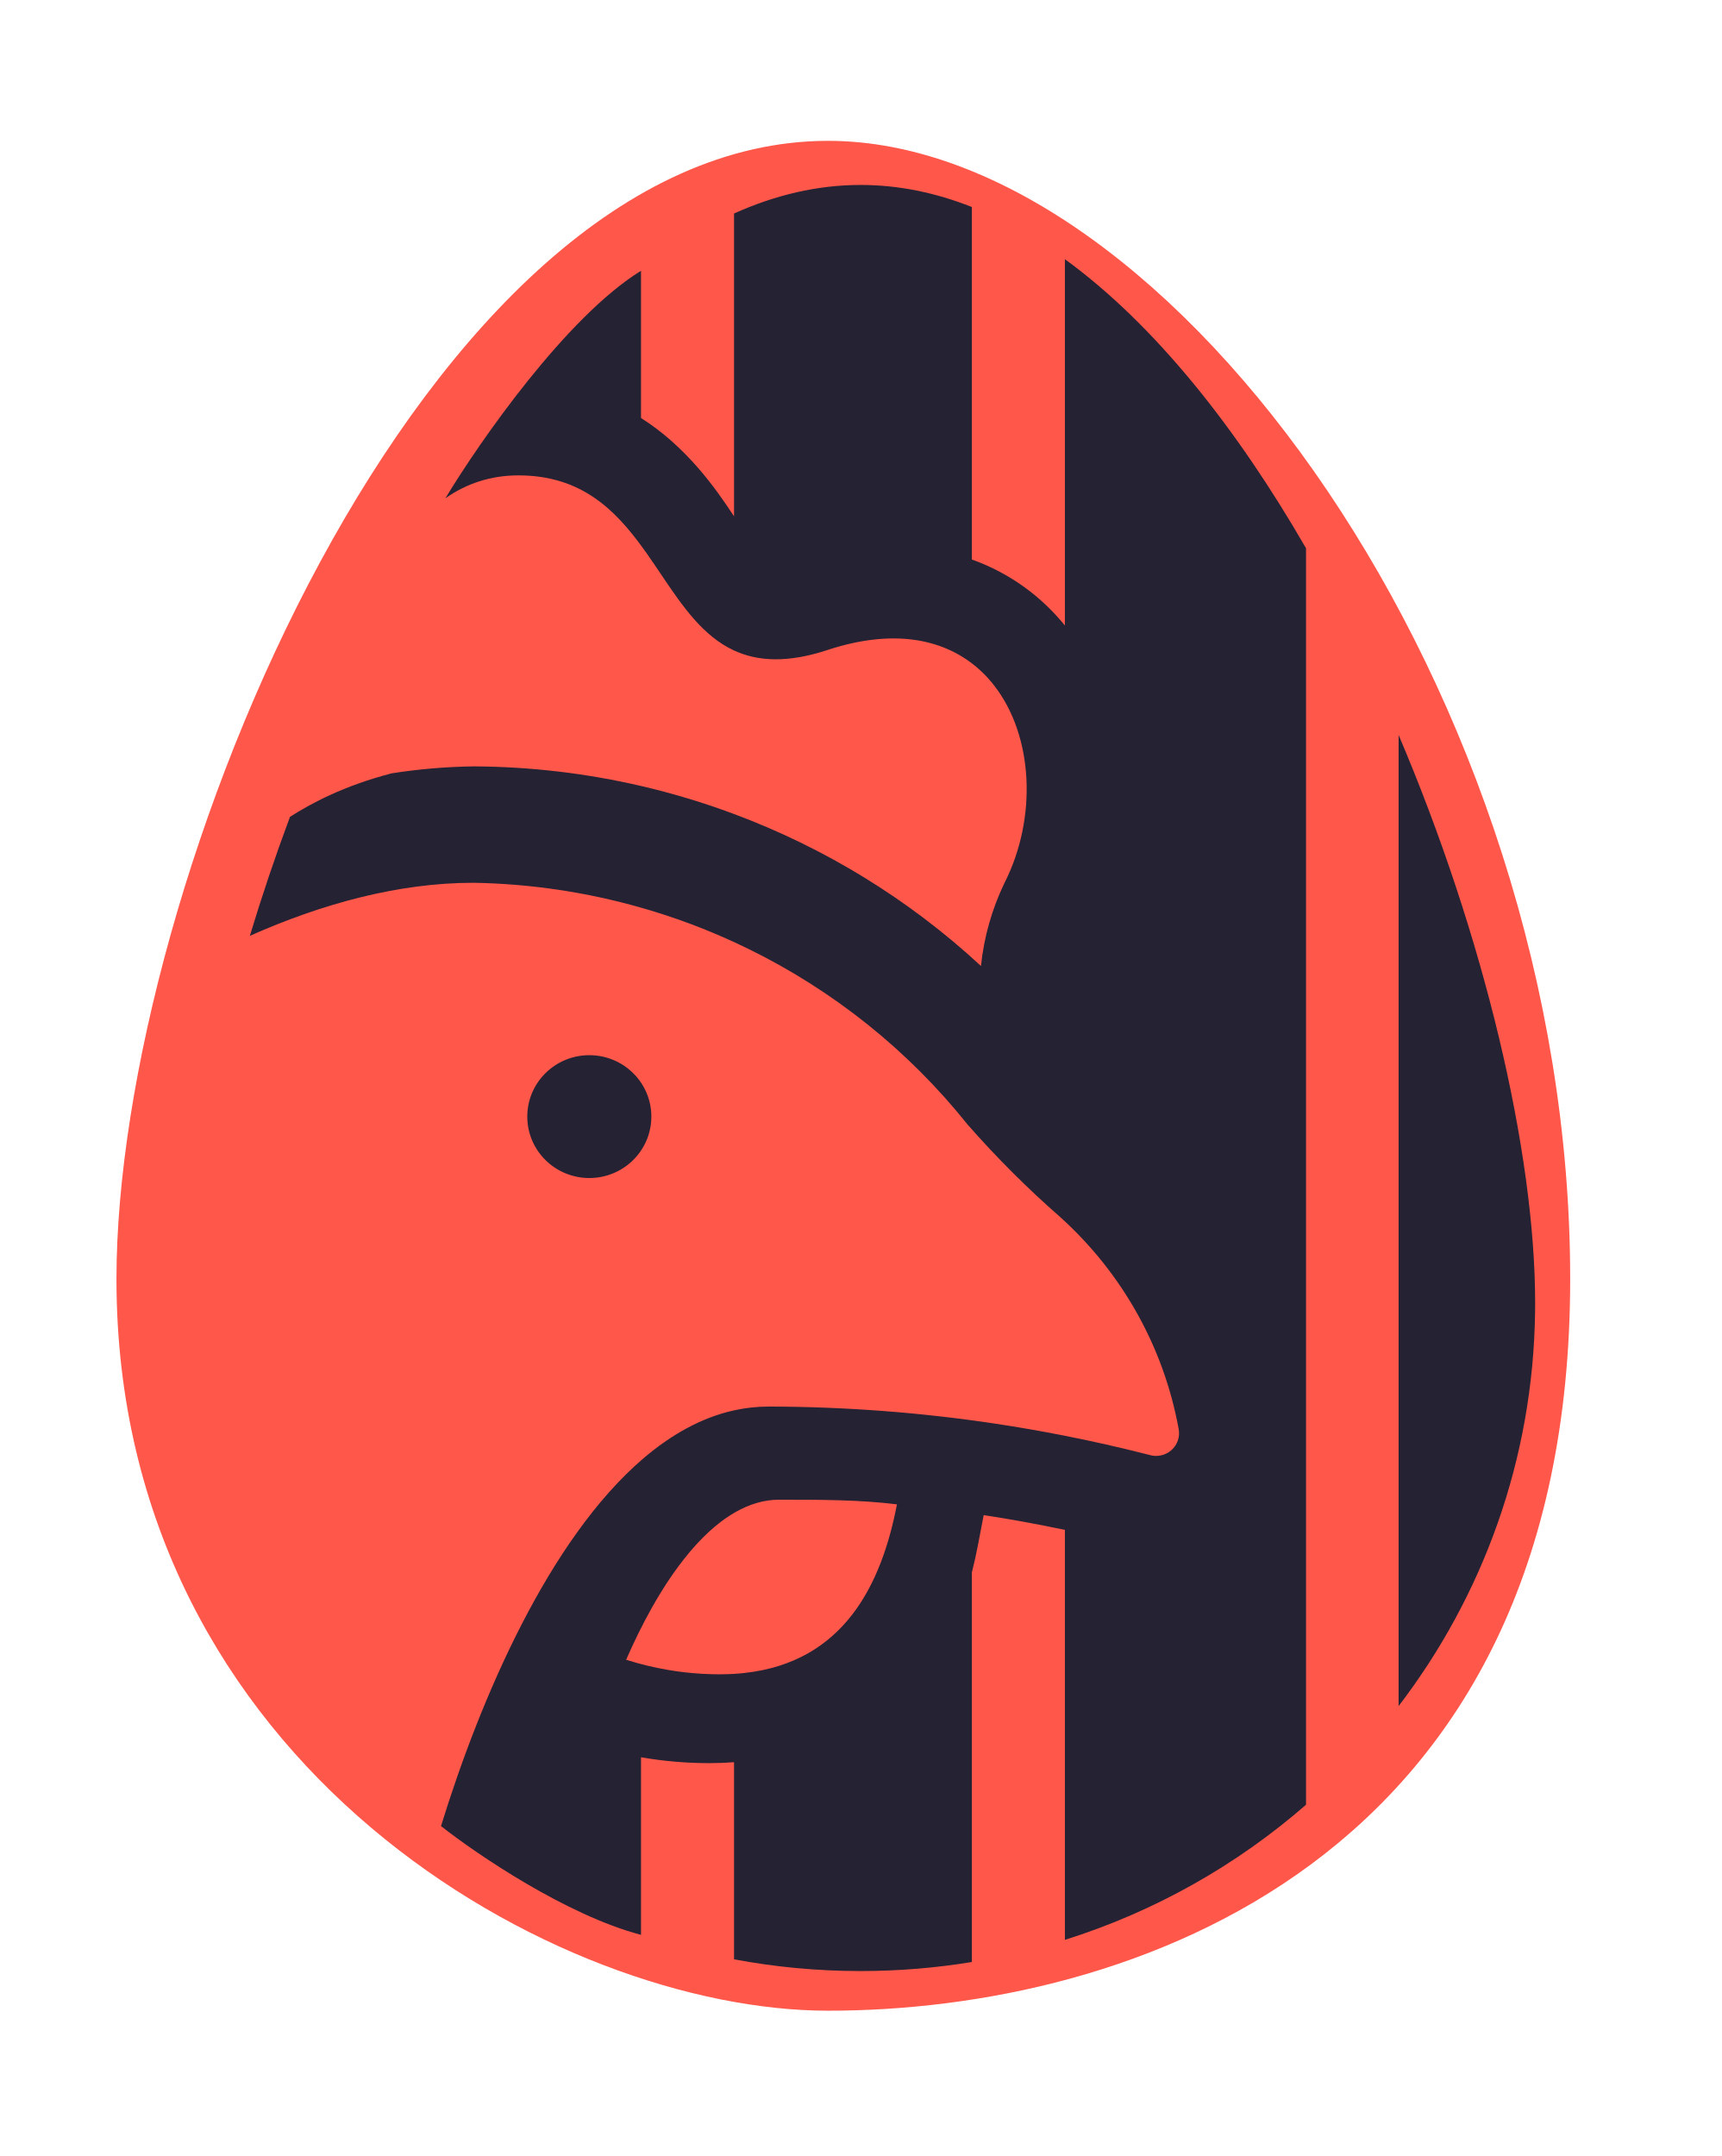
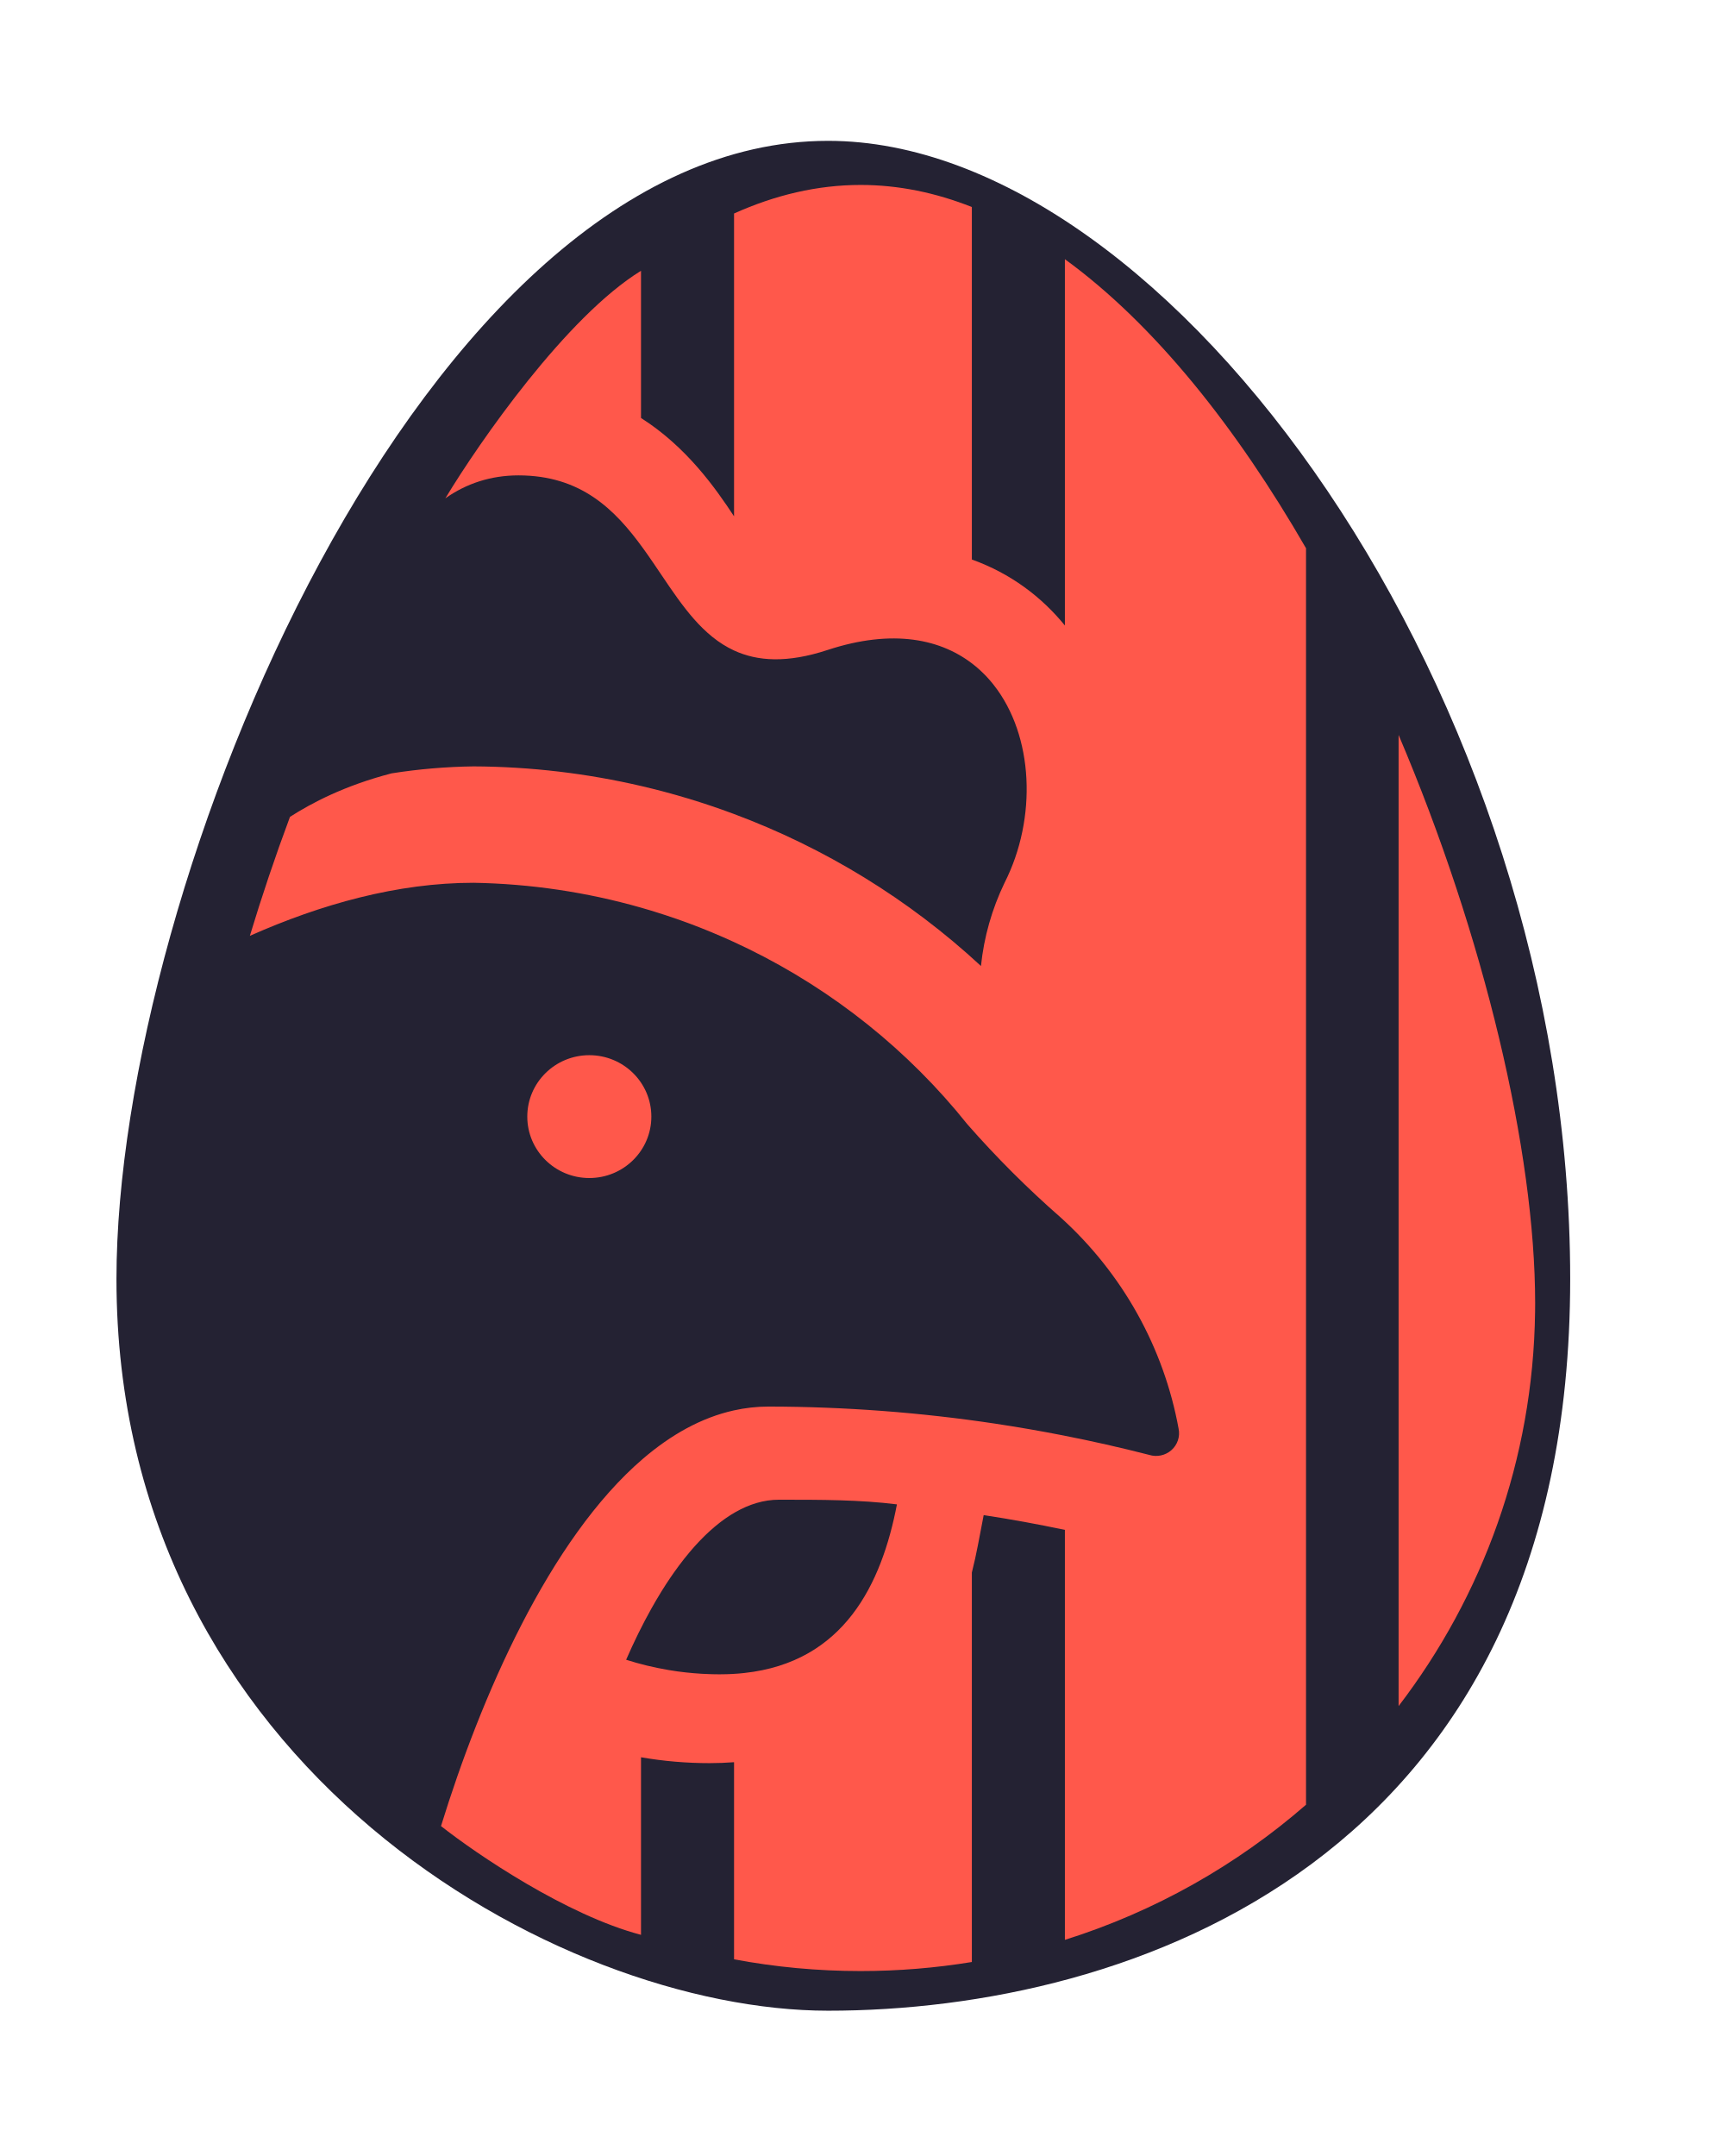
<svg xmlns="http://www.w3.org/2000/svg" viewBox="60 56 103 129" fill="none">
-   <path d="M109.555 64.427C130.032 64.427 153.961 97.576 153.961 132.526C153.961 167.476 127.502 176.307 109.555 176.307C93.428 176.307 66.969 161.714 66.969 132.526C66.969 108.931 85.271 64.427 109.555 64.427Z" fill="#FF584B" />
-   <path d="M111.499 67.066C108.911 67.066 106.38 67.671 103.926 68.774V86.893C102.824 85.222 101.1 82.753 98.358 81.008V72.202C93.903 74.944 88.697 82.421 86.65 85.817C87.896 84.934 89.373 84.443 91.023 84.443C94.763 84.443 96.798 86.482 98.479 88.803C98.565 88.922 98.65 89.04 98.734 89.16C98.79 89.241 98.847 89.322 98.903 89.403C98.967 89.496 99.031 89.589 99.095 89.682C99.262 89.928 99.429 90.174 99.594 90.418C100.846 92.278 102.07 94.064 103.924 94.92C105.331 95.57 107.101 95.687 109.523 94.89C113.427 93.607 116.37 94.218 118.355 95.847L118.367 95.856L118.367 95.857C118.378 95.865 118.388 95.874 118.398 95.882C118.456 95.931 118.513 95.98 118.569 96.03C118.59 96.049 118.612 96.068 118.633 96.087C118.686 96.135 118.738 96.184 118.789 96.234L118.806 96.25C118.82 96.264 118.834 96.277 118.848 96.291C118.904 96.346 118.959 96.402 119.014 96.459C119.025 96.472 119.037 96.484 119.048 96.496C119.171 96.628 119.289 96.764 119.403 96.904C119.411 96.914 119.419 96.925 119.428 96.936L119.461 96.978C121.856 100.011 122.074 104.952 120.114 108.819C119.357 110.387 118.879 112.072 118.701 113.799C114.383 109.798 109.342 106.722 103.895 104.694C102.106 104.027 100.272 103.474 98.406 103.038C95.132 102.274 91.756 101.871 88.34 101.855C86.696 101.877 85.056 102.016 83.433 102.272C80.586 103.013 78.648 104.05 77.353 104.874C76.466 107.251 75.664 109.636 74.952 111.994C79.221 110.098 83.79 108.819 88.34 108.819C91.741 108.878 95.109 109.381 98.358 110.307C98.396 110.318 98.435 110.33 98.473 110.341C98.498 110.348 98.523 110.355 98.548 110.363C98.683 110.402 98.819 110.441 98.954 110.482C99.034 110.507 99.115 110.532 99.195 110.557C99.344 110.603 99.493 110.651 99.642 110.699C99.667 110.707 99.691 110.714 99.716 110.722C99.748 110.732 99.779 110.742 99.811 110.752C100.02 110.821 100.229 110.891 100.436 110.964C100.451 110.969 100.466 110.973 100.481 110.978L100.844 111.107C100.888 111.123 100.932 111.139 100.976 111.155L101.052 111.183L101.118 111.207C101.165 111.224 101.213 111.242 101.261 111.259C101.454 111.331 101.647 111.405 101.84 111.48L101.916 111.511L101.978 111.535C102.151 111.603 102.323 111.673 102.495 111.744C102.541 111.763 102.586 111.782 102.632 111.801C102.813 111.876 102.993 111.953 103.173 112.031L103.217 112.05C103.235 112.057 103.253 112.065 103.27 112.072C103.483 112.166 103.695 112.261 103.907 112.358L103.926 112.367C104.207 112.496 104.486 112.628 104.764 112.764C109.874 115.264 114.358 118.852 117.889 123.271C119.622 125.247 121.485 127.108 123.467 128.842C127.16 132.18 129.641 136.62 130.528 141.483C130.576 141.715 130.562 141.955 130.487 142.179C130.412 142.405 130.279 142.606 130.101 142.764C129.922 142.923 129.705 143.032 129.471 143.082C129.236 143.132 128.992 143.121 128.763 143.049C127.056 142.611 125.337 142.223 123.609 141.884C122.274 141.622 120.934 141.39 119.59 141.187H119.594C115.097 140.51 110.55 140.166 105.992 140.159C105.282 140.159 104.588 140.239 103.91 140.39C101.97 140.821 100.161 141.84 98.486 143.272C92.853 148.091 88.751 157.601 86.39 165.26C88.523 166.941 93.903 170.596 98.358 171.767V161.143C99.711 161.377 101.084 161.495 102.462 161.494L102.467 161.494C102.964 161.494 103.45 161.474 103.926 161.438V173.232C106.379 173.693 108.911 173.934 111.499 173.934C113.767 173.934 115.991 173.748 118.156 173.393V150.089C118.299 149.521 118.421 148.966 118.523 148.432L118.864 146.654C120.492 146.901 122.112 147.198 123.724 147.538V172.067C129.112 170.374 134.009 167.592 138.153 163.982V88.803C134.009 81.621 129.112 75.427 123.724 71.509V93.426C122.336 91.721 120.48 90.309 118.156 89.477V68.386C115.991 67.529 113.767 67.066 111.499 67.066ZM143.693 158.08C148.723 151.505 151.747 143.343 151.86 134.486L151.864 133.969C151.864 124.913 148.822 112.024 143.693 99.974V158.08ZM106.612 145.732C109.154 145.732 111.449 145.733 113.673 146.011C112.756 150.791 110.502 155.45 104.546 156.1L104.533 156.101L104.521 156.103C104.414 156.114 104.306 156.125 104.197 156.134L104.189 156.135C104.082 156.143 103.974 156.151 103.865 156.156C103.857 156.157 103.848 156.157 103.839 156.158L103.809 156.16C103.72 156.165 103.63 156.167 103.539 156.171C103.504 156.171 103.468 156.173 103.433 156.174L103.31 156.175L103.267 156.176C103.205 156.177 103.144 156.179 103.082 156.179H103.041C103.008 156.179 102.976 156.178 102.943 156.178C102.85 156.177 102.757 156.176 102.665 156.174C102.59 156.173 102.516 156.17 102.441 156.167C102.357 156.164 102.273 156.161 102.188 156.156C102.13 156.154 102.071 156.152 102.013 156.149C101.866 156.14 101.718 156.129 101.571 156.117L101.546 156.115C101.523 156.113 101.5 156.111 101.477 156.109C101.338 156.097 101.199 156.084 101.061 156.069L101.025 156.065L100.995 156.061C100.84 156.044 100.686 156.025 100.531 156.004C100.515 156.001 100.499 155.998 100.482 155.996L100.48 155.995L100.442 155.99C100.305 155.971 100.167 155.949 100.03 155.926C100.011 155.923 99.991 155.919 99.972 155.916C99.125 155.772 98.288 155.57 97.468 155.308C97.938 154.23 98.444 153.202 98.978 152.247L98.995 152.218L99.008 152.194C99.093 152.044 99.178 151.895 99.264 151.748L99.276 151.729L99.307 151.676C99.388 151.539 99.469 151.404 99.551 151.272C99.56 151.256 99.57 151.241 99.579 151.226C99.592 151.204 99.605 151.183 99.618 151.162C99.924 150.67 100.24 150.204 100.563 149.766C100.569 149.757 100.576 149.748 100.582 149.74L100.597 149.718C100.688 149.596 100.78 149.475 100.873 149.357C100.897 149.326 100.922 149.295 100.946 149.263C101.042 149.143 101.138 149.025 101.234 148.91C101.243 148.899 101.252 148.888 101.261 148.878L101.275 148.86C101.31 148.819 101.345 148.779 101.38 148.738L101.4 148.715L101.462 148.643C101.49 148.612 101.517 148.58 101.545 148.549C101.57 148.521 101.595 148.493 101.621 148.465L101.657 148.426C101.713 148.364 101.768 148.304 101.824 148.245C101.868 148.198 101.912 148.153 101.956 148.108C102.015 148.047 102.074 147.987 102.134 147.929L102.19 147.873C102.209 147.855 102.227 147.838 102.246 147.82C102.307 147.762 102.369 147.703 102.431 147.646C102.469 147.611 102.507 147.577 102.545 147.544C102.609 147.487 102.672 147.431 102.736 147.377C102.77 147.349 102.803 147.321 102.837 147.294C102.909 147.233 102.982 147.174 103.055 147.117C103.081 147.098 103.106 147.078 103.131 147.059L103.164 147.034C103.225 146.988 103.285 146.944 103.346 146.9C103.377 146.879 103.408 146.857 103.439 146.835C103.518 146.78 103.598 146.727 103.678 146.676C103.694 146.666 103.71 146.656 103.726 146.645C103.733 146.64 103.741 146.635 103.749 146.63C103.829 146.58 103.909 146.532 103.989 146.486C104.839 145.999 105.716 145.732 106.612 145.732ZM95.265 119.135C93.215 119.135 91.553 120.78 91.553 122.81C91.553 124.84 93.215 126.485 95.265 126.485C97.315 126.485 98.977 124.84 98.977 122.81C98.977 120.78 97.315 119.135 95.265 119.135Z" fill="#242233" />
+   <path d="M109.555 64.427C130.032 64.427 153.961 97.576 153.961 132.526C153.961 167.476 127.502 176.307 109.555 176.307C93.428 176.307 66.969 161.714 66.969 132.526C66.969 108.931 85.271 64.427 109.555 64.427Z" fill="#242233" />
+   <path d="M111.499 67.066C108.911 67.066 106.38 67.671 103.926 68.774V86.893C102.824 85.222 101.1 82.753 98.358 81.008V72.202C93.903 74.944 88.697 82.421 86.65 85.817C87.896 84.934 89.373 84.443 91.023 84.443C94.763 84.443 96.798 86.482 98.479 88.803C98.565 88.922 98.65 89.04 98.734 89.16C98.79 89.241 98.847 89.322 98.903 89.403C98.967 89.496 99.031 89.589 99.095 89.682C99.262 89.928 99.429 90.174 99.594 90.418C100.846 92.278 102.07 94.064 103.924 94.92C105.331 95.57 107.101 95.687 109.523 94.89C113.427 93.607 116.37 94.218 118.355 95.847L118.367 95.856L118.367 95.857C118.378 95.865 118.388 95.874 118.398 95.882C118.456 95.931 118.513 95.98 118.569 96.03C118.59 96.049 118.612 96.068 118.633 96.087C118.686 96.135 118.738 96.184 118.789 96.234L118.806 96.25C118.82 96.264 118.834 96.277 118.848 96.291C118.904 96.346 118.959 96.402 119.014 96.459C119.025 96.472 119.037 96.484 119.048 96.496C119.171 96.628 119.289 96.764 119.403 96.904C119.411 96.914 119.419 96.925 119.428 96.936L119.461 96.978C121.856 100.011 122.074 104.952 120.114 108.819C119.357 110.387 118.879 112.072 118.701 113.799C114.383 109.798 109.342 106.722 103.895 104.694C102.106 104.027 100.272 103.474 98.406 103.038C95.132 102.274 91.756 101.871 88.34 101.855C86.696 101.877 85.056 102.016 83.433 102.272C80.586 103.013 78.648 104.05 77.353 104.874C76.466 107.251 75.664 109.636 74.952 111.994C79.221 110.098 83.79 108.819 88.34 108.819C91.741 108.878 95.109 109.381 98.358 110.307C98.396 110.318 98.435 110.33 98.473 110.341C98.498 110.348 98.523 110.355 98.548 110.363C98.683 110.402 98.819 110.441 98.954 110.482C99.034 110.507 99.115 110.532 99.195 110.557C99.344 110.603 99.493 110.651 99.642 110.699C99.667 110.707 99.691 110.714 99.716 110.722C99.748 110.732 99.779 110.742 99.811 110.752C100.02 110.821 100.229 110.891 100.436 110.964C100.451 110.969 100.466 110.973 100.481 110.978L100.844 111.107C100.888 111.123 100.932 111.139 100.976 111.155L101.052 111.183L101.118 111.207C101.165 111.224 101.213 111.242 101.261 111.259C101.454 111.331 101.647 111.405 101.84 111.48L101.916 111.511L101.978 111.535C102.151 111.603 102.323 111.673 102.495 111.744C102.541 111.763 102.586 111.782 102.632 111.801C102.813 111.876 102.993 111.953 103.173 112.031L103.217 112.05C103.235 112.057 103.253 112.065 103.27 112.072C103.483 112.166 103.695 112.261 103.907 112.358L103.926 112.367C104.207 112.496 104.486 112.628 104.764 112.764C109.874 115.264 114.358 118.852 117.889 123.271C119.622 125.247 121.485 127.108 123.467 128.842C127.16 132.18 129.641 136.62 130.528 141.483C130.576 141.715 130.562 141.955 130.487 142.179C130.412 142.405 130.279 142.606 130.101 142.764C129.922 142.923 129.705 143.032 129.471 143.082C129.236 143.132 128.992 143.121 128.763 143.049C127.056 142.611 125.337 142.223 123.609 141.884C122.274 141.622 120.934 141.39 119.59 141.187H119.594C115.097 140.51 110.55 140.166 105.992 140.159C105.282 140.159 104.588 140.239 103.91 140.39C101.97 140.821 100.161 141.84 98.486 143.272C92.853 148.091 88.751 157.601 86.39 165.26C88.523 166.941 93.903 170.596 98.358 171.767V161.143C99.711 161.377 101.084 161.495 102.462 161.494L102.467 161.494C102.964 161.494 103.45 161.474 103.926 161.438V173.232C106.379 173.693 108.911 173.934 111.499 173.934C113.767 173.934 115.991 173.748 118.156 173.393V150.089C118.299 149.521 118.421 148.966 118.523 148.432L118.864 146.654C120.492 146.901 122.112 147.198 123.724 147.538V172.067C129.112 170.374 134.009 167.592 138.153 163.982V88.803C134.009 81.621 129.112 75.427 123.724 71.509V93.426C122.336 91.721 120.48 90.309 118.156 89.477V68.386C115.991 67.529 113.767 67.066 111.499 67.066ZM143.693 158.08C148.723 151.505 151.747 143.343 151.86 134.486L151.864 133.969C151.864 124.913 148.822 112.024 143.693 99.974V158.08ZM106.612 145.732C109.154 145.732 111.449 145.733 113.673 146.011C112.756 150.791 110.502 155.45 104.546 156.1L104.533 156.101L104.521 156.103C104.414 156.114 104.306 156.125 104.197 156.134L104.189 156.135C104.082 156.143 103.974 156.151 103.865 156.156C103.857 156.157 103.848 156.157 103.839 156.158L103.809 156.16C103.72 156.165 103.63 156.167 103.539 156.171C103.504 156.171 103.468 156.173 103.433 156.174L103.31 156.175L103.267 156.176C103.205 156.177 103.144 156.179 103.082 156.179H103.041C103.008 156.179 102.976 156.178 102.943 156.178C102.85 156.177 102.757 156.176 102.665 156.174C102.59 156.173 102.516 156.17 102.441 156.167C102.357 156.164 102.273 156.161 102.188 156.156C102.13 156.154 102.071 156.152 102.013 156.149C101.866 156.14 101.718 156.129 101.571 156.117L101.546 156.115C101.523 156.113 101.5 156.111 101.477 156.109C101.338 156.097 101.199 156.084 101.061 156.069L101.025 156.065L100.995 156.061C100.84 156.044 100.686 156.025 100.531 156.004C100.515 156.001 100.499 155.998 100.482 155.996L100.48 155.995L100.442 155.99C100.305 155.971 100.167 155.949 100.03 155.926C100.011 155.923 99.991 155.919 99.972 155.916C99.125 155.772 98.288 155.57 97.468 155.308C97.938 154.23 98.444 153.202 98.978 152.247L98.995 152.218L99.008 152.194C99.093 152.044 99.178 151.895 99.264 151.748L99.276 151.729L99.307 151.676C99.388 151.539 99.469 151.404 99.551 151.272C99.56 151.256 99.57 151.241 99.579 151.226C99.592 151.204 99.605 151.183 99.618 151.162C99.924 150.67 100.24 150.204 100.563 149.766C100.569 149.757 100.576 149.748 100.582 149.74L100.597 149.718C100.688 149.596 100.78 149.475 100.873 149.357C100.897 149.326 100.922 149.295 100.946 149.263C101.042 149.143 101.138 149.025 101.234 148.91C101.243 148.899 101.252 148.888 101.261 148.878L101.275 148.86C101.31 148.819 101.345 148.779 101.38 148.738L101.4 148.715L101.462 148.643C101.49 148.612 101.517 148.58 101.545 148.549C101.57 148.521 101.595 148.493 101.621 148.465L101.657 148.426C101.713 148.364 101.768 148.304 101.824 148.245C101.868 148.198 101.912 148.153 101.956 148.108C102.015 148.047 102.074 147.987 102.134 147.929L102.19 147.873C102.209 147.855 102.227 147.838 102.246 147.82C102.307 147.762 102.369 147.703 102.431 147.646C102.469 147.611 102.507 147.577 102.545 147.544C102.609 147.487 102.672 147.431 102.736 147.377C102.77 147.349 102.803 147.321 102.837 147.294C102.909 147.233 102.982 147.174 103.055 147.117C103.081 147.098 103.106 147.078 103.131 147.059L103.164 147.034C103.225 146.988 103.285 146.944 103.346 146.9C103.377 146.879 103.408 146.857 103.439 146.835C103.518 146.78 103.598 146.727 103.678 146.676C103.694 146.666 103.71 146.656 103.726 146.645C103.733 146.64 103.741 146.635 103.749 146.63C103.829 146.58 103.909 146.532 103.989 146.486C104.839 145.999 105.716 145.732 106.612 145.732ZM95.265 119.135C93.215 119.135 91.553 120.78 91.553 122.81C91.553 124.84 93.215 126.485 95.265 126.485C97.315 126.485 98.977 124.84 98.977 122.81C98.977 120.78 97.315 119.135 95.265 119.135Z" fill="#FF584B" />
</svg>
